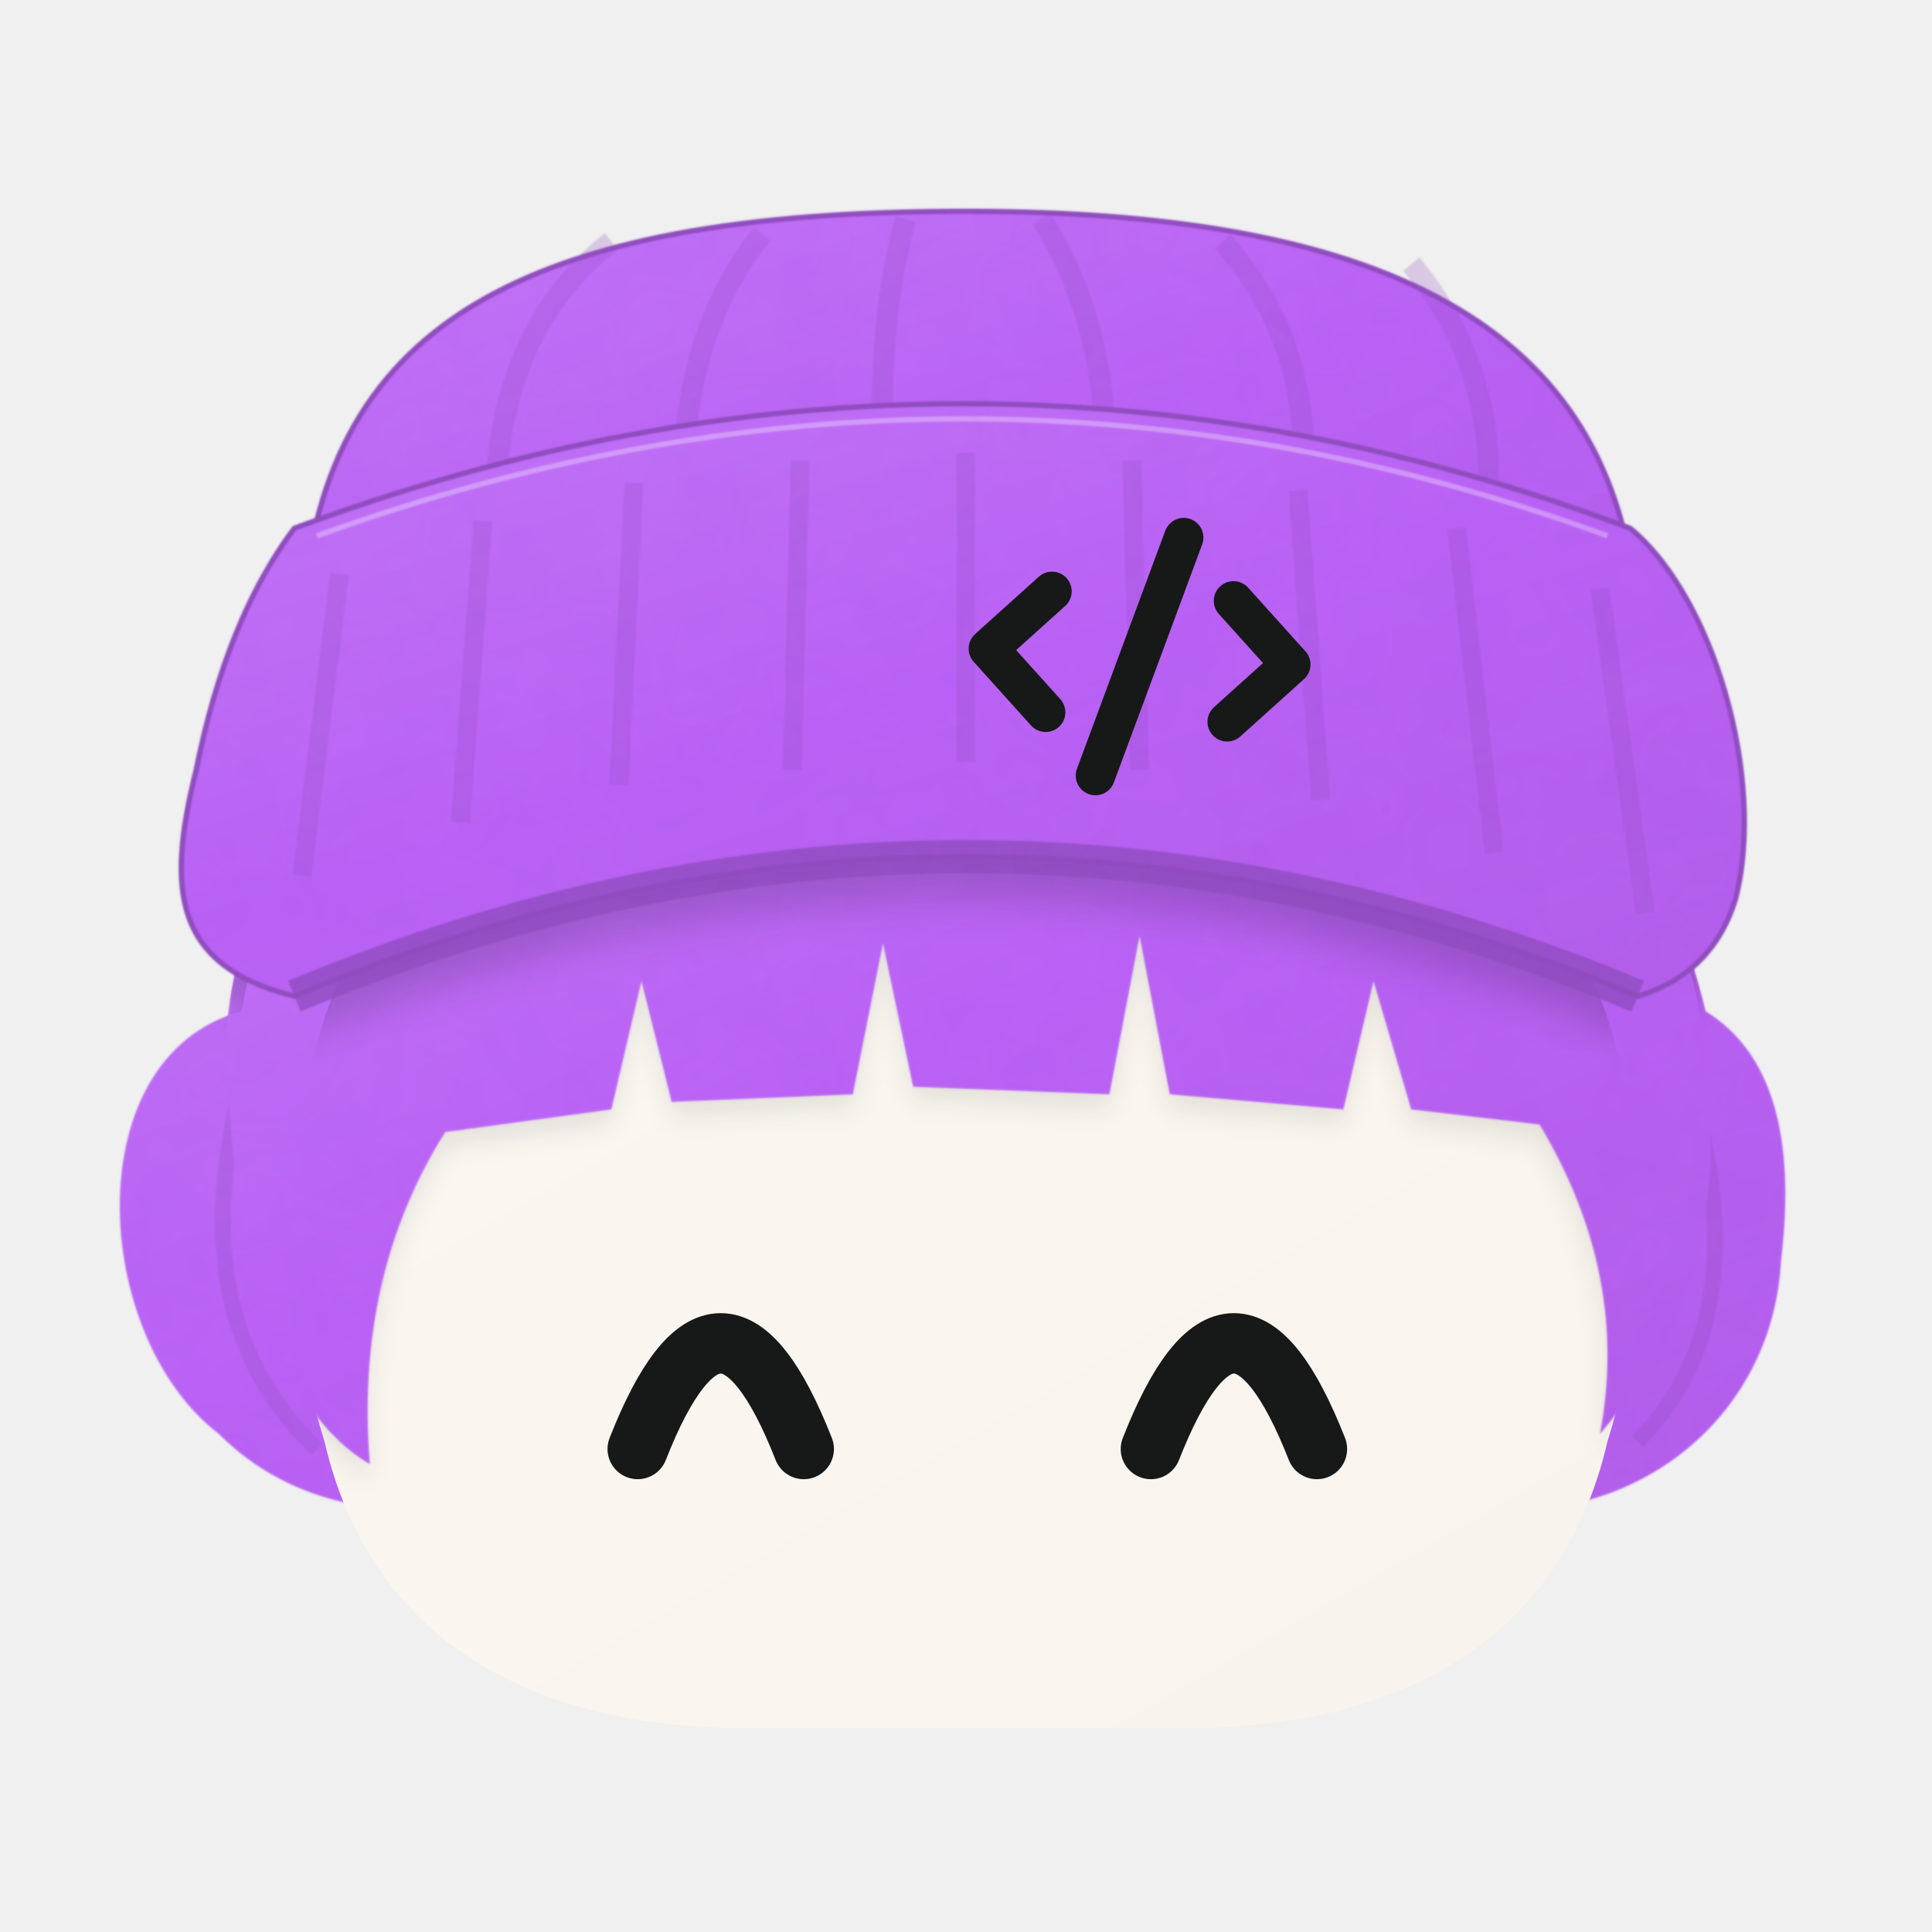
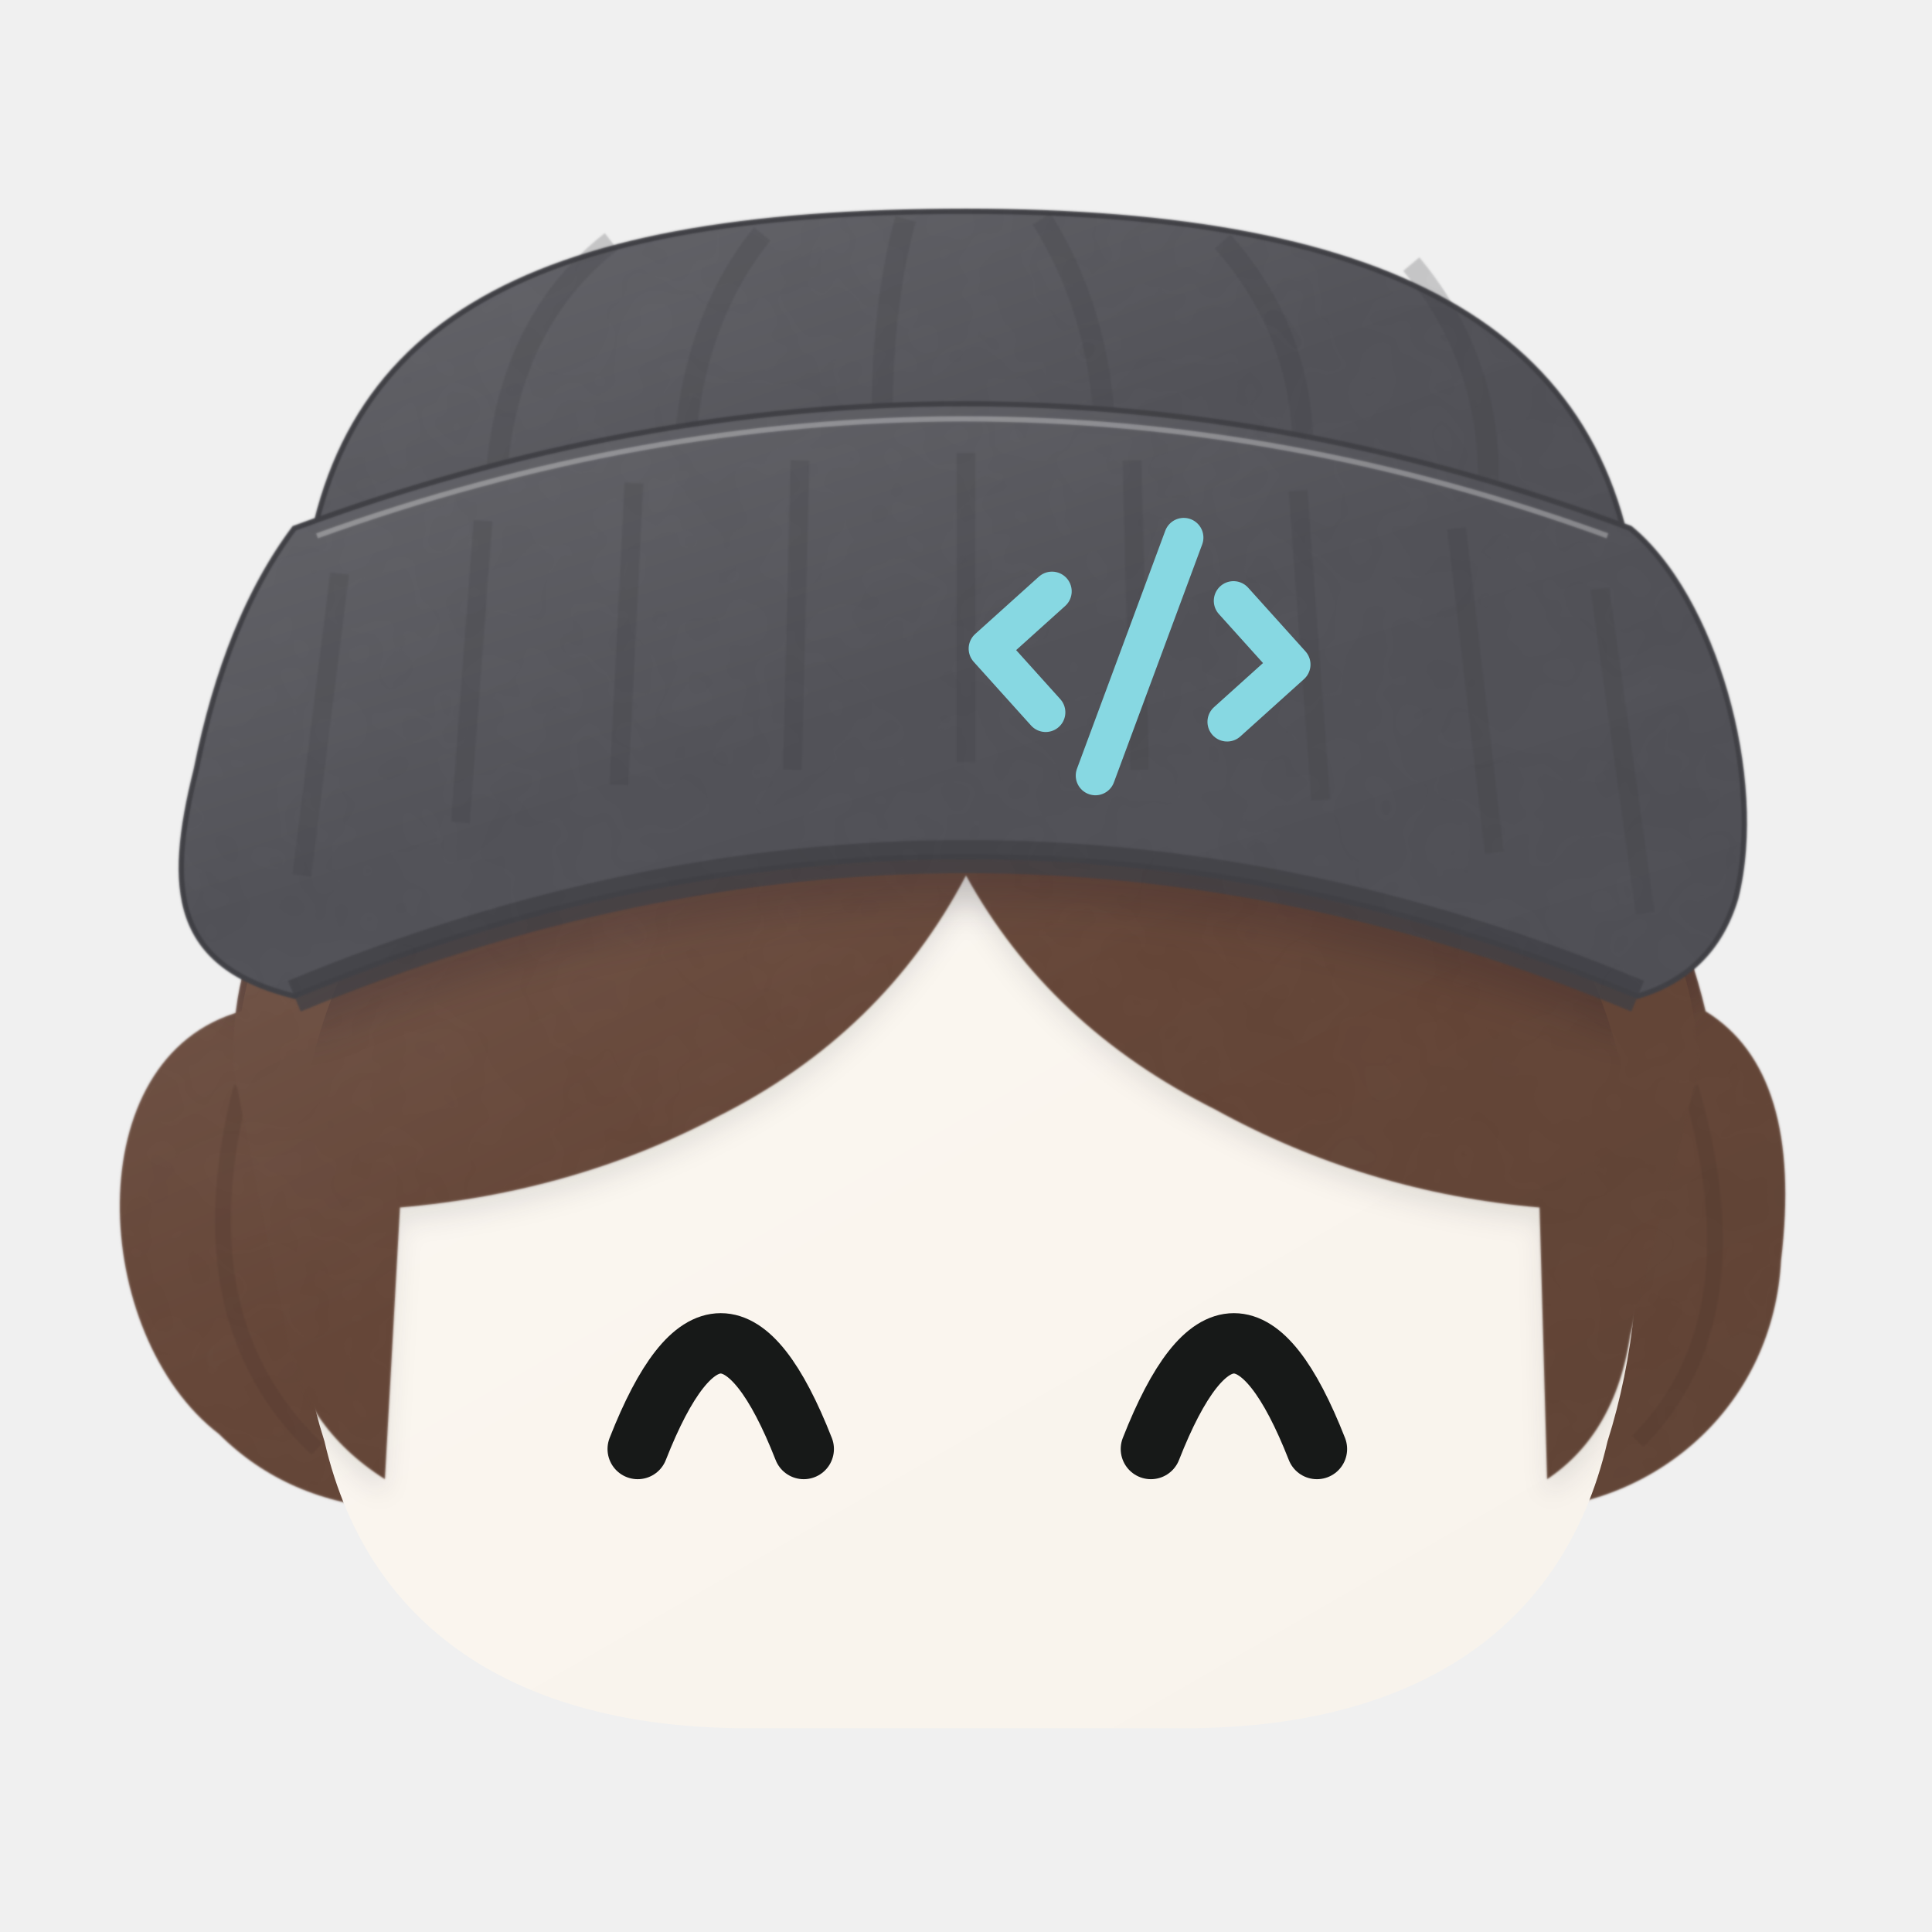
<svg xmlns="http://www.w3.org/2000/svg" viewBox="0 0 256 256" width="256" height="256" role="img">
  <defs>
-     <clipPath id="avatar-contact-receiver-fringe-hair-crop-face-round" clipPathUnits="userSpaceOnUse">
+     <clipPath id="avatar-contact-receiver-fringe-hair-curtain-face-round" clipPathUnits="userSpaceOnUse">
      <path d="M48 124C38 140 36 169 43 191C49 217 70 229 99 229H157C186 229 207 217 213 191C220 169 218 140 208 124C185 105 71 105 48 124Z" fill="#000000" />
    </clipPath>
-     <filter id="avatar-contact-shadow-fringe-hair-crop-face-round" filterUnits="userSpaceOnUse" x="0" y="0" width="256" height="256" color-interpolation-filters="sRGB">
+     <filter id="avatar-contact-shadow-fringe-hair-curtain-face-round" filterUnits="userSpaceOnUse" x="0" y="0" width="256" height="256" color-interpolation-filters="sRGB">
      <feGaussianBlur in="SourceAlpha" stdDeviation="1.6" />
      <feOffset dy="2" result="contact-alpha" />
      <feFlood flood-color="#201a28" flood-opacity="0.09" />
      <feComposite in2="contact-alpha" operator="in" />
    </filter>
-     <clipPath id="avatar-contact-receiver-hat-hat-beanie-hair-crop-hair-crop-back-face-round" clipPathUnits="userSpaceOnUse">
+     <clipPath id="avatar-contact-receiver-hat-hat-beanie-hair-curtain-hair-crop-back-face-round" clipPathUnits="userSpaceOnUse">
      <path d="M48 124C38 140 36 169 43 191C49 217 70 229 99 229H157C186 229 207 217 213 191C220 169 218 140 208 124C185 105 71 105 48 124Z" fill="#000000" />
-       <path d="M30 141C29 103 68 83 127 83C184 83 224 102 226 141Q230 169 212 190Q216 169 204 149L187 147L182 130L178 147L155 145L151 124L147 145L121 144L117 125L113 145L89 146L85 130L81 147L59 150Q47 169 49 194Q32 184 30 141Z" fill="#000000" />
+       <path d="M31 142C29 106 68 85 128 85C188 85 225 107 225 142L216 177Q214 190 205 196L204 160Q181 158 161 147Q139 136 128 116Q117 137 95 148Q76 158 53 160L51 196Q40 189 38 177Z" fill="#000000" />
      <path d="M32 134C10 140 12 177 29 190Q38 199 52 200H203C220 199 235 186 236 167Q239 142 226 134C216 92 181 84 128 84C75 84 39 94 32 134Z" fill="#000000" />
      <path d="M32 144Q24 175 42 192M224 144Q233 175 217 191" fill="none" stroke="#000000" stroke-width="2.1" stroke-opacity="0.25" />
    </clipPath>
-     <filter id="avatar-contact-shadow-hat-hat-beanie-hair-crop-hair-crop-back-face-round" filterUnits="userSpaceOnUse" x="0" y="0" width="256" height="256" color-interpolation-filters="sRGB">
+     <filter id="avatar-contact-shadow-hat-hat-beanie-hair-curtain-hair-crop-back-face-round" filterUnits="userSpaceOnUse" x="0" y="0" width="256" height="256" color-interpolation-filters="sRGB">
      <feGaussianBlur in="SourceAlpha" stdDeviation="2.4" />
      <feOffset dy="4" result="contact-alpha" />
      <feFlood flood-color="#201a28" flood-opacity="0.19" />
      <feComposite in2="contact-alpha" operator="in" />
    </filter>
    <filter id="avatar-soft-material-v1" x="-2%" y="-2%" width="104%" height="104%" color-interpolation-filters="sRGB">
      <feTurbulence type="fractalNoise" baseFrequency="0.08" numOctaves="3" seed="17" result="grain" />
      <feColorMatrix in="grain" type="matrix" values="0.213 0.715 0.072 0 0 0.213 0.715 0.072 0 0 0.213 0.715 0.072 0 0 0 0 0 0.03 0" result="faint-grain" />
      <feComposite in="faint-grain" in2="SourceGraphic" operator="in" result="clipped-grain" />
      <feBlend in="SourceGraphic" in2="clipped-grain" mode="soft-light" result="material" />
      <feGaussianBlur in="material" stdDeviation="0.16" />
    </filter>
    <linearGradient id="avatar-face-faf5ee" x1="0%" y1="0%" x2="85%" y2="100%">
      <stop offset="0%" stop-color="#fbf8f2" />
      <stop offset="52%" stop-color="#faf5ee" />
      <stop offset="100%" stop-color="#f8f3ec" />
    </linearGradient>
-     <linearGradient id="avatar-hair-b961f5" x1="0%" y1="0%" x2="85%" y2="100%">
-       <stop offset="0%" stop-color="#c174f6" />
-       <stop offset="52%" stop-color="#b961f5" />
-       <stop offset="100%" stop-color="#b35eec" />
+     <linearGradient id="avatar-hair-654638" x1="0%" y1="0%" x2="85%" y2="100%">
+       <stop offset="0%" stop-color="#775c50" />
+       <stop offset="52%" stop-color="#654638" />
+       <stop offset="100%" stop-color="#614436" />
    </linearGradient>
-     <linearGradient id="avatar-hat-b961f5" x1="0%" y1="0%" x2="85%" y2="100%">
-       <stop offset="0%" stop-color="#c174f6" />
-       <stop offset="52%" stop-color="#b961f5" />
-       <stop offset="100%" stop-color="#b35eec" />
+     <linearGradient id="avatar-hat-525258" x1="0%" y1="0%" x2="85%" y2="100%">
+       <stop offset="0%" stop-color="#67676c" />
+       <stop offset="52%" stop-color="#525258" />
+       <stop offset="100%" stop-color="#4f4f55" />
    </linearGradient>
    <linearGradient id="avatar-eyes-171918" x1="0%" y1="0%" x2="85%" y2="100%">
      <stop offset="0%" stop-color="#333534" />
      <stop offset="52%" stop-color="#171918" />
      <stop offset="100%" stop-color="#161817" />
    </linearGradient>
    <linearGradient id="avatar-badge-ffffff" x1="0%" y1="0%" x2="85%" y2="100%">
      <stop offset="0%" stop-color="#ffffff" />
      <stop offset="52%" stop-color="#ffffff" />
      <stop offset="100%" stop-color="#f6f6f6" />
    </linearGradient>
  </defs>
-   <g color="#904cbf" filter="url(#avatar-soft-material-v1)">
-     <path d="M32 134C10 140 12 177 29 190Q38 199 52 200H203C220 199 235 186 236 167Q239 142 226 134C216 92 181 84 128 84C75 84 39 94 32 134Z" fill="url(#avatar-hair-b961f5)" />
-     <path d="M32 144Q24 175 42 192M224 144Q233 175 217 191" fill="none" stroke="#904cbf" stroke-width="2.1" stroke-opacity="0.25" />
+   <g color="#4f372c" filter="url(#avatar-soft-material-v1)">
+     <path d="M32 134C10 140 12 177 29 190Q38 199 52 200H203C220 199 235 186 236 167Q239 142 226 134C216 92 181 84 128 84C75 84 39 94 32 134Z" fill="url(#avatar-hair-654638)" />
+     <path d="M32 144Q24 175 42 192M224 144Q233 175 217 191" fill="none" stroke="#4f372c" stroke-width="2.1" stroke-opacity="0.25" />
  </g>
  <g color="url(#avatar-face-faf5ee)">
    <path d="M48 124C38 140 36 169 43 191C49 217 70 229 99 229H157C186 229 207 217 213 191C220 169 218 140 208 124C185 105 71 105 48 124Z" fill="url(#avatar-face-faf5ee)" />
  </g>
-   <g data-layer="contact-shadow-fringe-hair-crop-face-round" clip-path="url(#avatar-contact-receiver-fringe-hair-crop-face-round)">
-     <g filter="url(#avatar-contact-shadow-fringe-hair-crop-face-round)">
+   <g data-layer="contact-shadow-fringe-hair-curtain-face-round" clip-path="url(#avatar-contact-receiver-fringe-hair-curtain-face-round)">
+     <g filter="url(#avatar-contact-shadow-fringe-hair-curtain-face-round)">
      <g color="#000000">
-         <path d="M30 141C29 103 68 83 127 83C184 83 224 102 226 141Q230 169 212 190Q216 169 204 149L187 147L182 130L178 147L155 145L151 124L147 145L121 144L117 125L113 145L89 146L85 130L81 147L59 150Q47 169 49 194Q32 184 30 141Z" fill="#000000" />
+         <path d="M31 142C29 106 68 85 128 85C188 85 225 107 225 142L216 177Q214 190 205 196L204 160Q181 158 161 147Q139 136 128 116Q117 137 95 148Q76 158 53 160L51 196Q40 189 38 177Z" fill="#000000" />
      </g>
    </g>
  </g>
-   <g color="#904cbf" filter="url(#avatar-soft-material-v1)">
-     <path d="M30 141C29 103 68 83 127 83C184 83 224 102 226 141Q230 169 212 190Q216 169 204 149L187 147L182 130L178 147L155 145L151 124L147 145L121 144L117 125L113 145L89 146L85 130L81 147L59 150Q47 169 49 194Q32 184 30 141Z" fill="url(#avatar-hair-b961f5)" />
+   <g color="#4f372c" filter="url(#avatar-soft-material-v1)">
+     <path d="M31 142C29 106 68 85 128 85C188 85 225 107 225 142L216 177Q214 190 205 196L204 160Q181 158 161 147Q139 136 128 116Q117 137 95 148Q76 158 53 160L51 196Q40 189 38 177Z" fill="url(#avatar-hair-654638)" />
  </g>
-   <g data-layer="contact-shadow-hat-hat-beanie-hair-crop-hair-crop-back-face-round" clip-path="url(#avatar-contact-receiver-hat-hat-beanie-hair-crop-hair-crop-back-face-round)">
-     <g filter="url(#avatar-contact-shadow-hat-hat-beanie-hair-crop-hair-crop-back-face-round)">
+   <g data-layer="contact-shadow-hat-hat-beanie-hair-curtain-hair-crop-back-face-round" clip-path="url(#avatar-contact-receiver-hat-hat-beanie-hair-curtain-hair-crop-back-face-round)">
+     <g filter="url(#avatar-contact-shadow-hat-hat-beanie-hair-curtain-hair-crop-back-face-round)">
      <g color="#000000">
        <path d="M40 83C42 43 69 28 128 28C185 28 215 44 217 83L218 104H38Z" fill="#000000" stroke="#000000" stroke-width="0.7" />
        <path d="M66 77Q63 46 81 32M91 76Q88 47 101 31M118 76Q115 47 120 29M145 76Q150 48 138 29M170 77Q178 50 162 32M195 79Q202 53 187 35" fill="none" stroke="#000000" stroke-width="2.8" stroke-opacity="0.23" />
        <path d="M39 70Q128 37 216 70C227 79 234 103 230 119Q227 129 217 132Q128 95 39 132C23 128 22 118 26 102Q30 82 39 70Z" fill="#000000" stroke="#000000" stroke-width="0.7" />
        <path d="M45 76L40 116M64 69L61 109M84 64L82 104M106 61L105 102M128 60V101M150 61L151 102M172 65L175 106M193 70L198 113M212 78L218 121" fill="none" stroke="#000000" stroke-width="2.5" stroke-opacity="0.23" />
        <path d="M39 132Q128 95 217 132" fill="none" stroke="#000000" stroke-width="4.4" stroke-opacity="0.78" />
        <path d="M42 71Q128 40 213 71" fill="none" stroke="#ffffff" stroke-width="0.7" stroke-opacity="0.32" />
      </g>
    </g>
  </g>
-   <g color="#904cbf" filter="url(#avatar-soft-material-v1)">
-     <path d="M40 83C42 43 69 28 128 28C185 28 215 44 217 83L218 104H38Z" fill="url(#avatar-hat-b961f5)" stroke="#904cbf" stroke-width="0.7" />
-     <path d="M66 77Q63 46 81 32M91 76Q88 47 101 31M118 76Q115 47 120 29M145 76Q150 48 138 29M170 77Q178 50 162 32M195 79Q202 53 187 35" fill="none" stroke="#904cbf" stroke-width="2.8" stroke-opacity="0.23" />
-     <path d="M39 70Q128 37 216 70C227 79 234 103 230 119Q227 129 217 132Q128 95 39 132C23 128 22 118 26 102Q30 82 39 70Z" fill="url(#avatar-hat-b961f5)" stroke="#904cbf" stroke-width="0.7" />
-     <path d="M45 76L40 116M64 69L61 109M84 64L82 104M106 61L105 102M128 60V101M150 61L151 102M172 65L175 106M193 70L198 113M212 78L218 121" fill="none" stroke="#904cbf" stroke-width="2.5" stroke-opacity="0.23" />
-     <path d="M39 132Q128 95 217 132" fill="none" stroke="#904cbf" stroke-width="4.4" stroke-opacity="0.78" />
+   <g color="#404045" filter="url(#avatar-soft-material-v1)">
+     <path d="M40 83C42 43 69 28 128 28C185 28 215 44 217 83L218 104H38Z" fill="url(#avatar-hat-525258)" stroke="#404045" stroke-width="0.7" />
+     <path d="M66 77Q63 46 81 32M91 76Q88 47 101 31M118 76Q115 47 120 29M145 76Q150 48 138 29M170 77Q178 50 162 32M195 79Q202 53 187 35" fill="none" stroke="#404045" stroke-width="2.8" stroke-opacity="0.23" />
+     <path d="M39 70Q128 37 216 70C227 79 234 103 230 119Q227 129 217 132Q128 95 39 132C23 128 22 118 26 102Q30 82 39 70Z" fill="url(#avatar-hat-525258)" stroke="#404045" stroke-width="0.7" />
+     <path d="M45 76L40 116M64 69L61 109M84 64L82 104M106 61L105 102M128 60V101M150 61L151 102M172 65L175 106M193 70L198 113M212 78L218 121" fill="none" stroke="#404045" stroke-width="2.5" stroke-opacity="0.23" />
+     <path d="M39 132Q128 95 217 132" fill="none" stroke="#404045" stroke-width="4.4" stroke-opacity="0.78" />
    <path d="M42 71Q128 40 213 71" fill="none" stroke="#ffffff" stroke-width="0.7" stroke-opacity="0.32" />
  </g>
  <g data-layer="hat-badge" transform="translate(151 87) rotate(3) scale(0.86) translate(-128 -64)">
    <g transform="translate(128 64) scale(0.21875) translate(-128 -128)">
-       <g color="#171918">
-         <path d="m18 16 4-4-4-4" fill="none" stroke="#171918" stroke-width="2.6" stroke-linecap="round" stroke-linejoin="round" transform="scale(10.66667)" />
-         <path d="m6 8-4 4 4 4" fill="none" stroke="#171918" stroke-width="2.6" stroke-linecap="round" stroke-linejoin="round" transform="scale(10.66667)" />
-         <path d="m14.5 4-5 16" fill="none" stroke="#171918" stroke-width="2.6" stroke-linecap="round" stroke-linejoin="round" transform="scale(10.66667)" />
+       <g color="#87d8e2">
+         <path d="m18 16 4-4-4-4" fill="none" stroke="#87d8e2" stroke-width="2.6" stroke-linecap="round" stroke-linejoin="round" transform="scale(10.66667)" />
+         <path d="m6 8-4 4 4 4" fill="none" stroke="#87d8e2" stroke-width="2.6" stroke-linecap="round" stroke-linejoin="round" transform="scale(10.66667)" />
+         <path d="m14.5 4-5 16" fill="none" stroke="#87d8e2" stroke-width="2.6" stroke-linecap="round" stroke-linejoin="round" transform="scale(10.66667)" />
      </g>
    </g>
  </g>
  <g data-layer="state" data-state="success">
    <g transform="translate(95.5 185)">
      <path d="M-11 7Q0 -21 11 7" fill="none" stroke="#171918" stroke-width="8" stroke-linecap="round" stroke-linejoin="round" />
    </g>
    <g transform="translate(163.5 185)">
      <path d="M-11 7Q0 -21 11 7" fill="none" stroke="#171918" stroke-width="8" stroke-linecap="round" stroke-linejoin="round" />
    </g>
  </g>
</svg>
